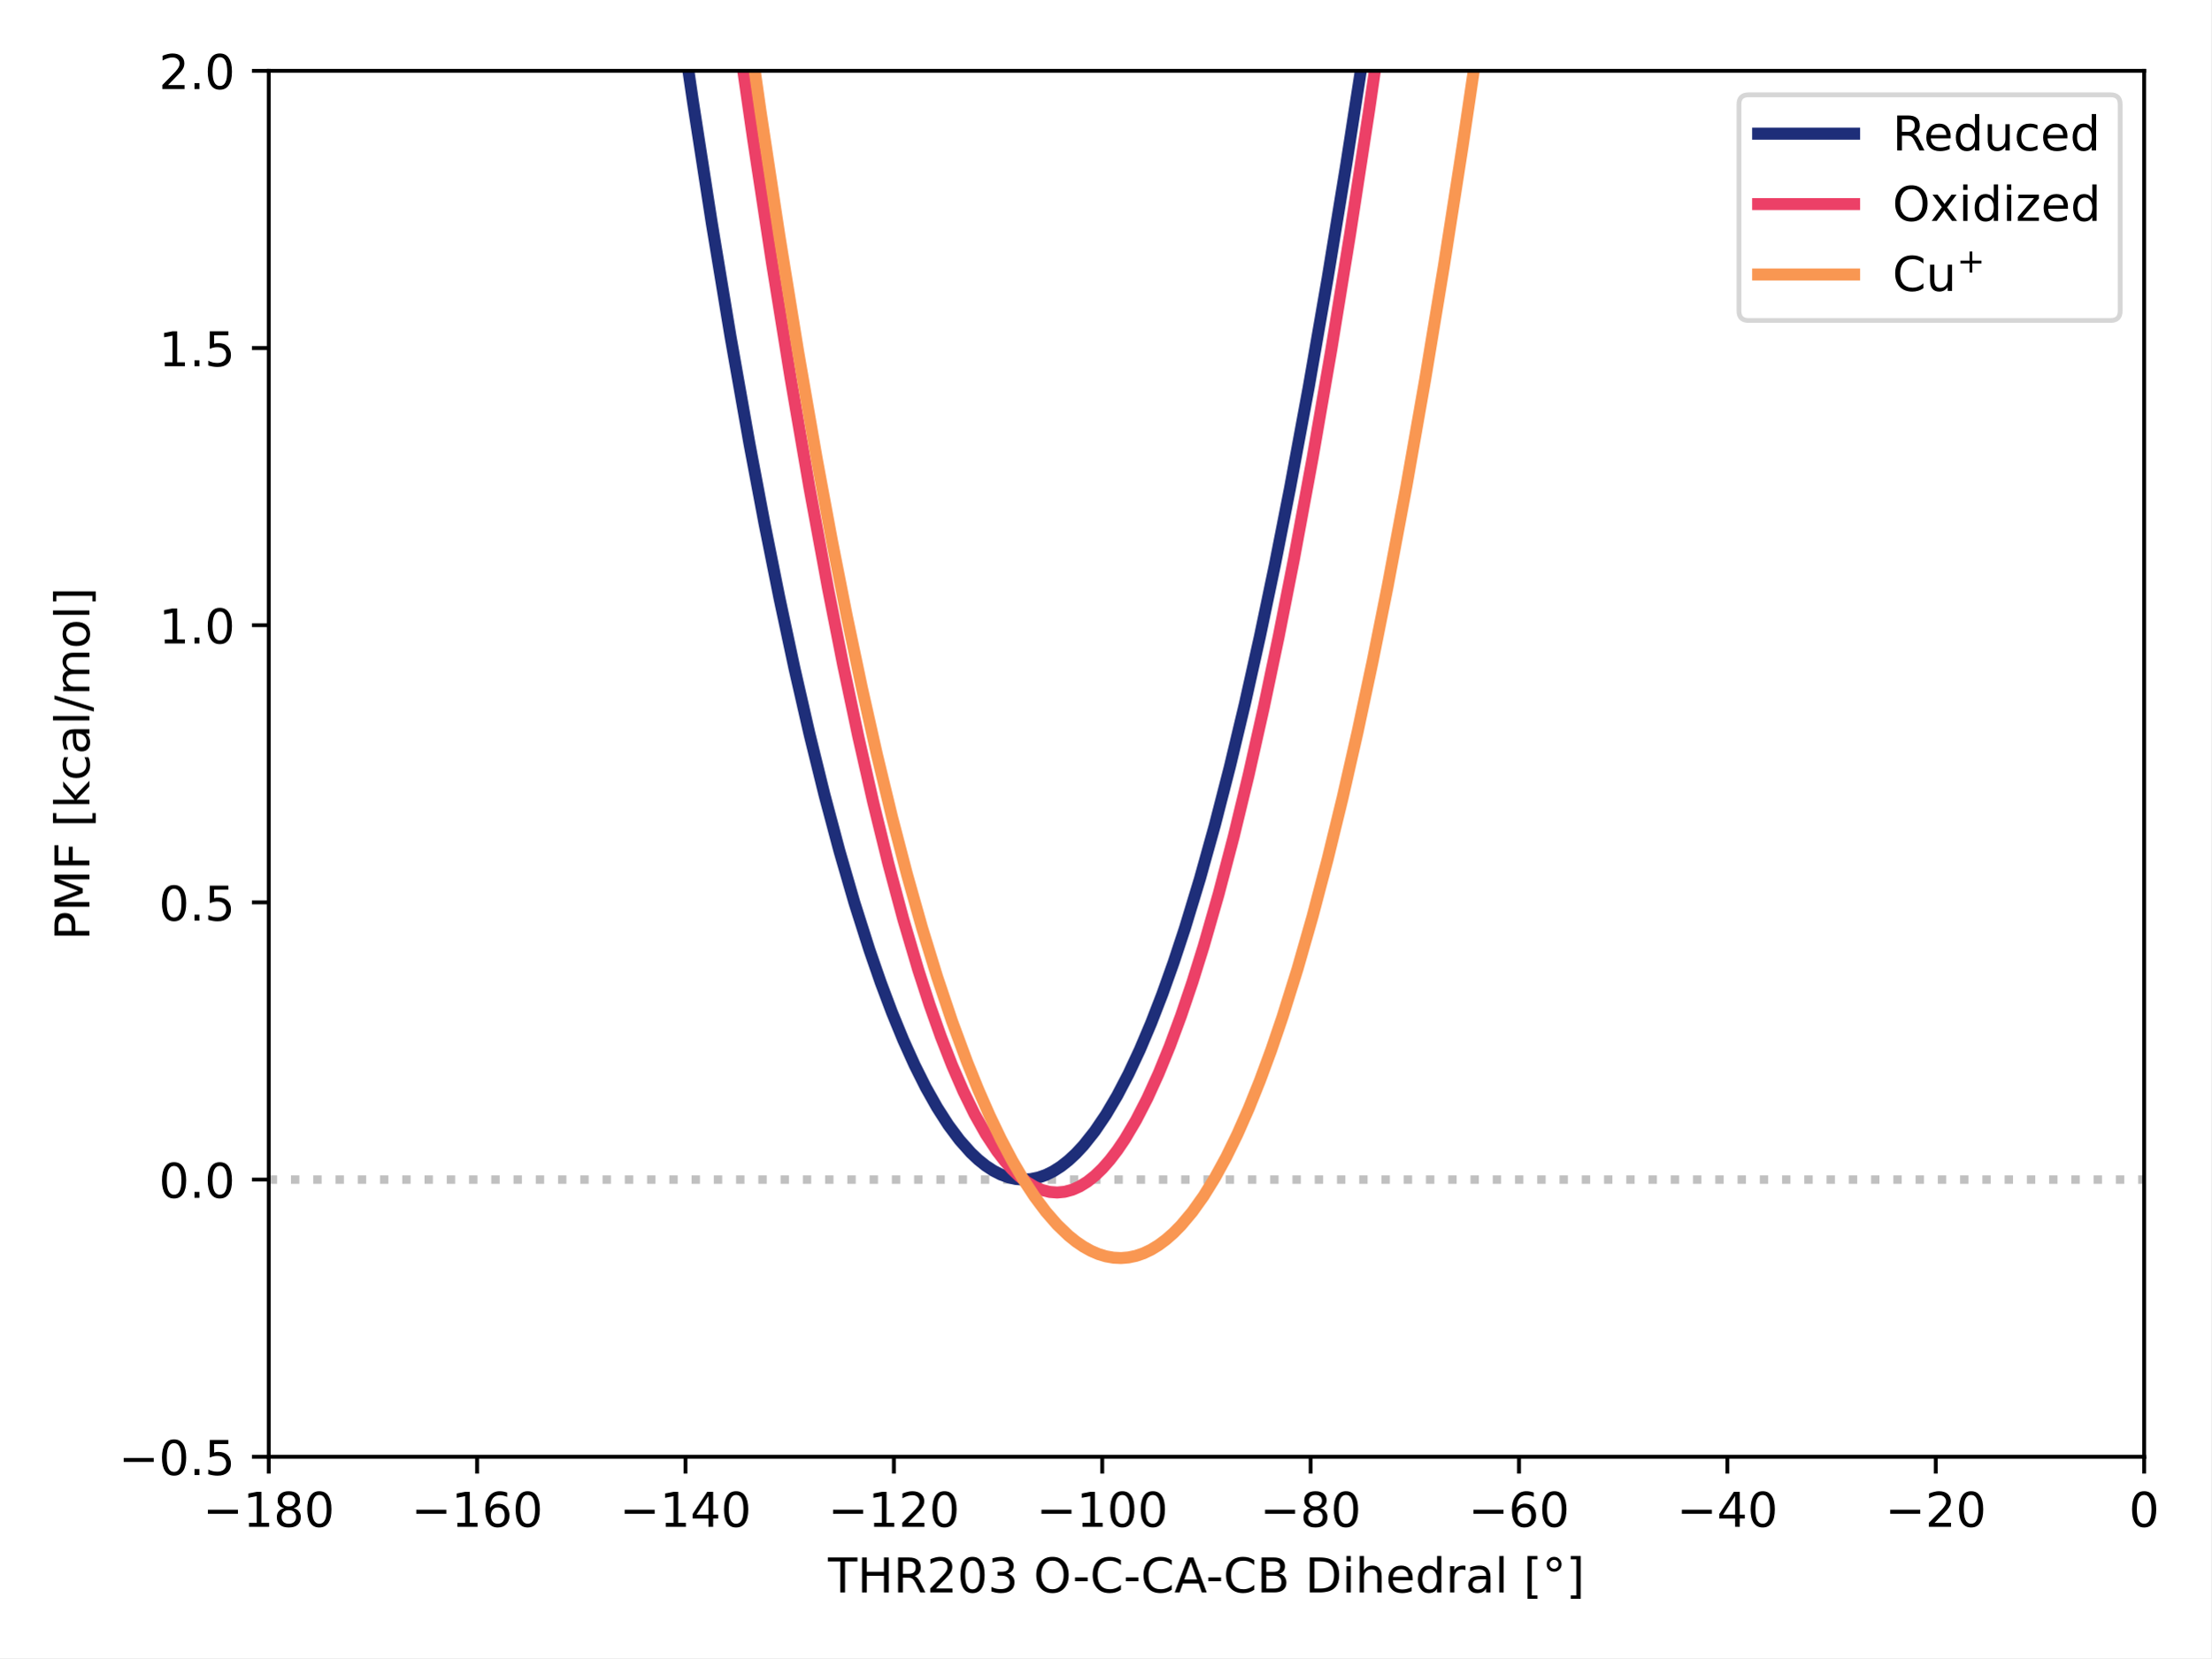
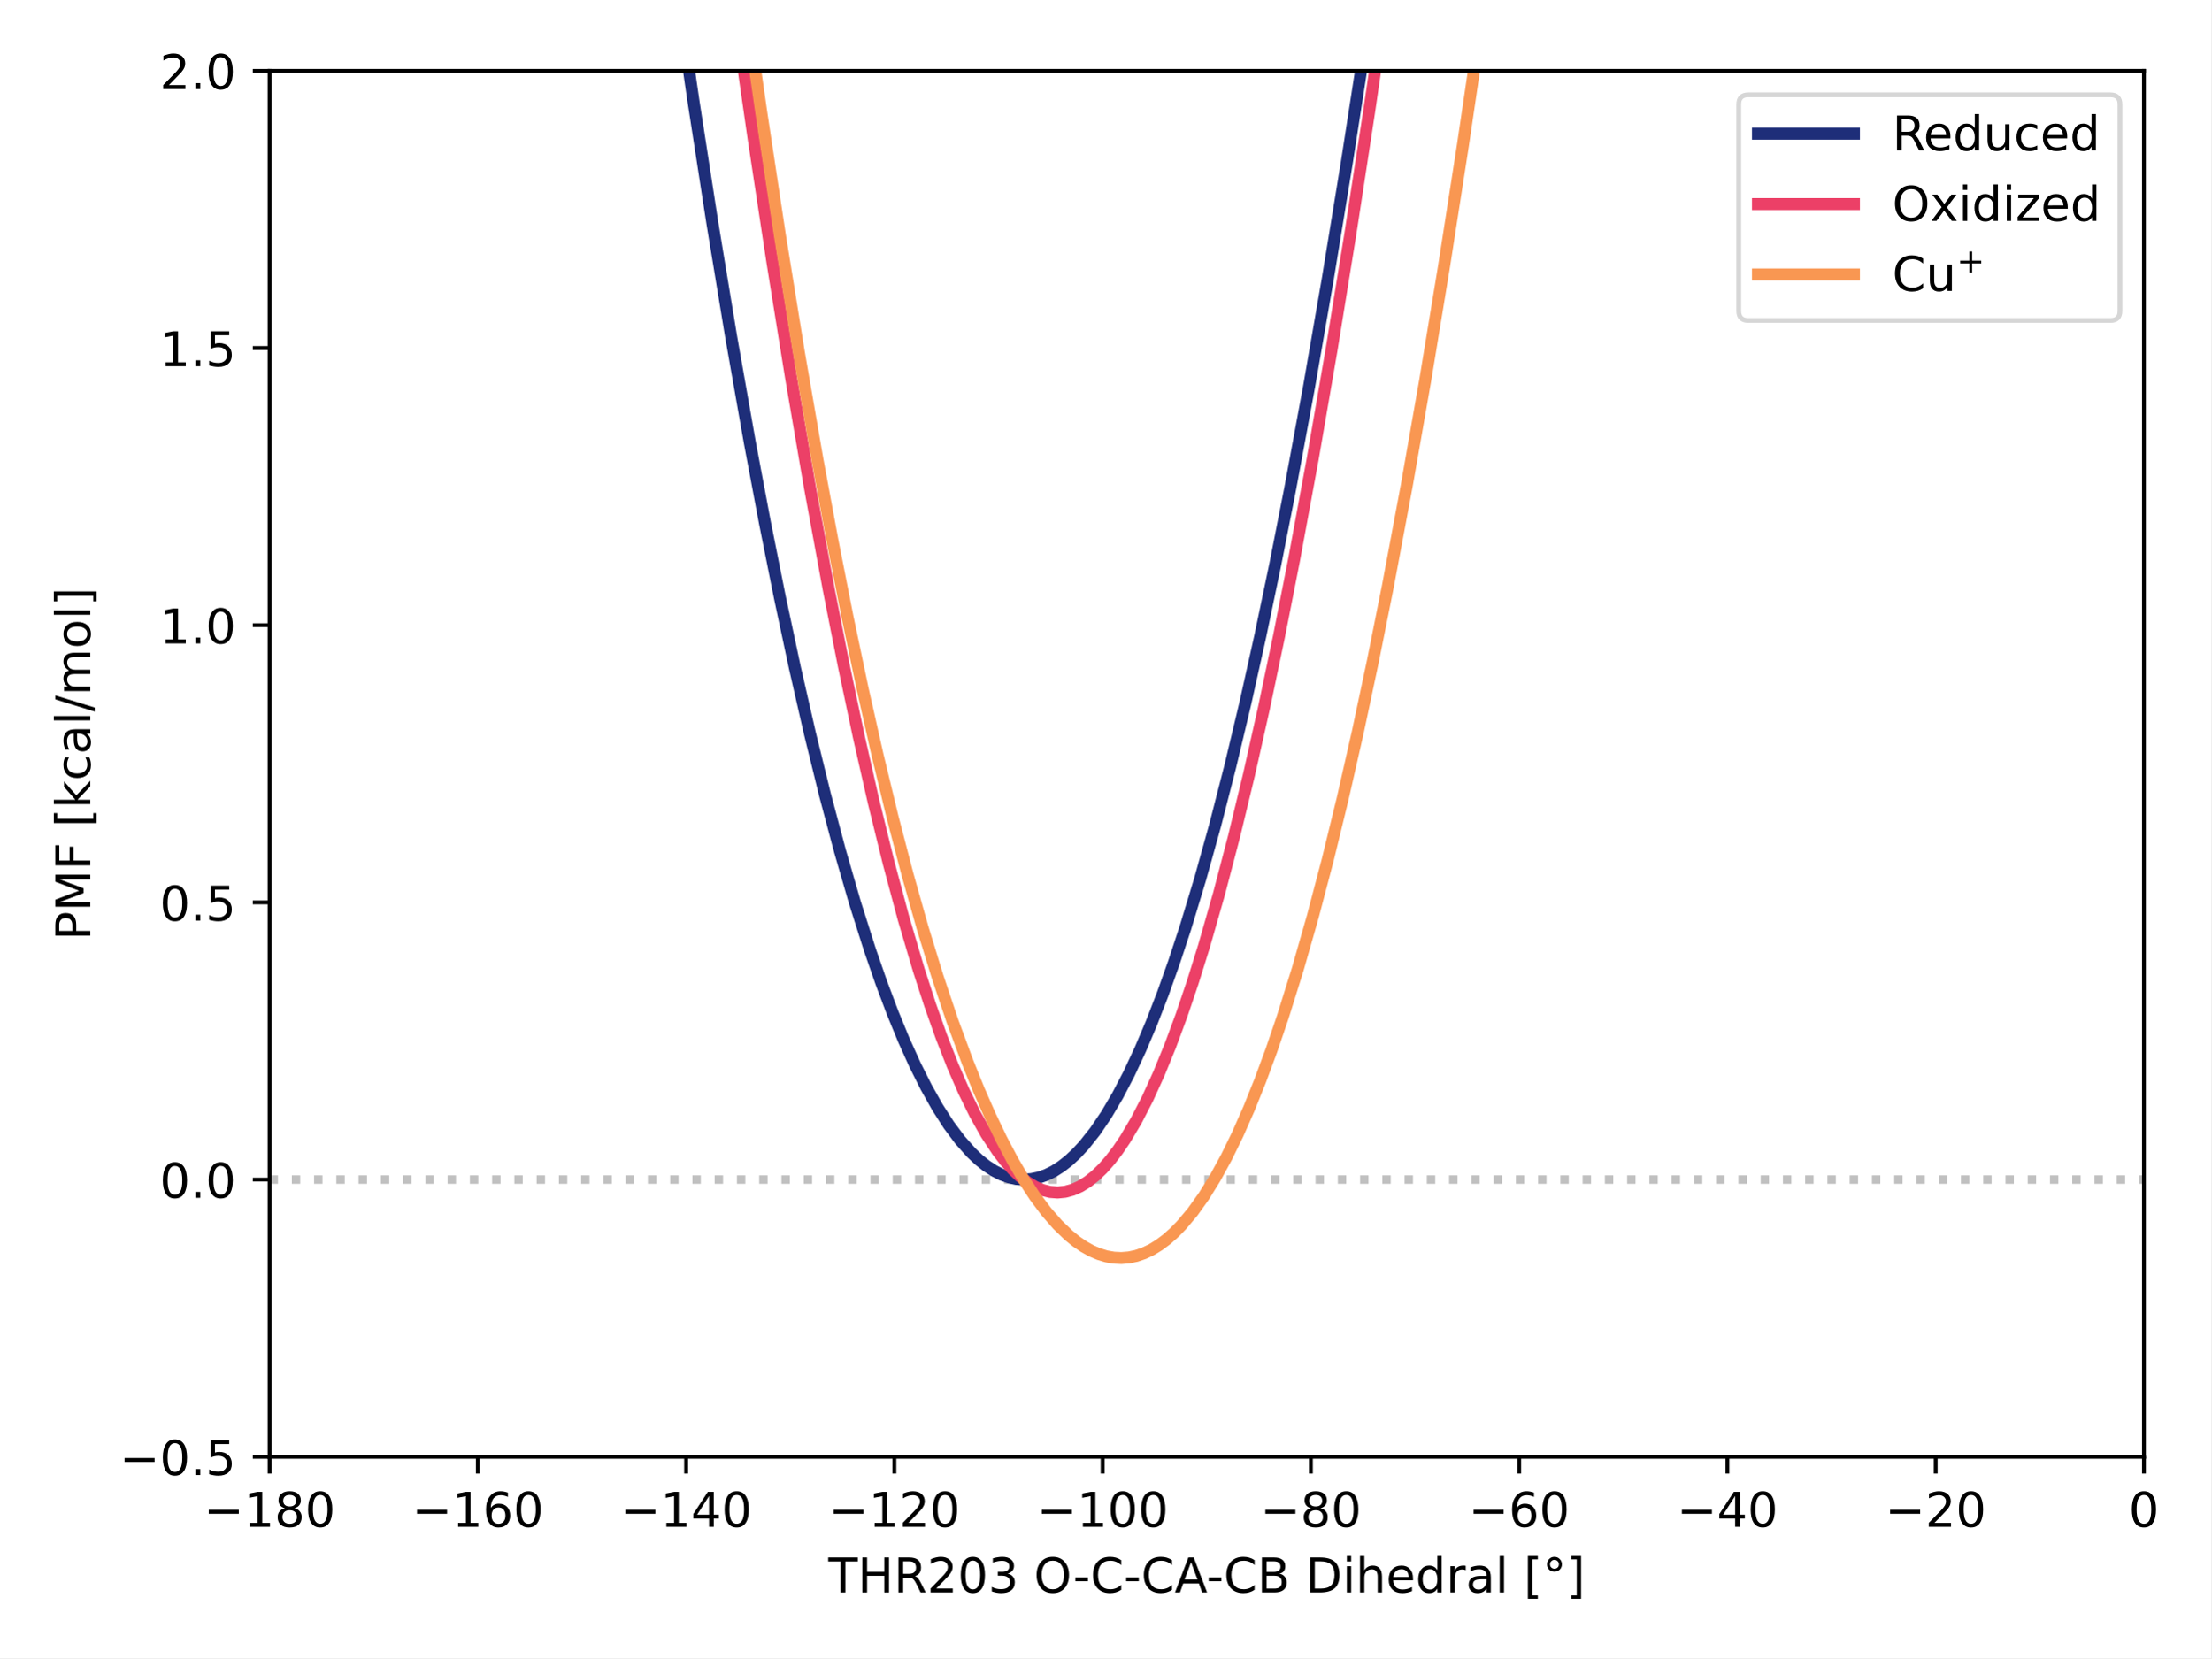
<svg xmlns="http://www.w3.org/2000/svg" xmlns:xlink="http://www.w3.org/1999/xlink" width="460.8pt" height="345.6pt" viewBox="0 0 460.8 345.6" version="1.1">
  <defs>
    <style type="text/css">*{stroke-linejoin: round; stroke-linecap: butt}</style>
  </defs>
  <g id="figure_1">
    <g id="patch_1">
      <path d="M 0 345.6  L 460.8 345.6  L 460.8 0  L 0 0  z " style="fill: #ffffff" />
    </g>
    <g id="axes_1">
      <g id="patch_2">
-         <path d="M 56 303.64  L 446.85 303.64  L 446.85 14.76  L 56 14.76  z " style="fill: #ffffff" />
+         <path d="M 56.18 303.64  L 446.805 303.64  L 446.805 14.76  L 56.18 14.76  z " style="fill: #ffffff" />
      </g>
      <g id="line2d_1">
-         <path d="M 56 245.864  L 446.85 245.864  " clip-path="url(#p2e7cfddb95)" style="fill: none; stroke-dasharray: 1.75,2.888; stroke-dashoffset: 0; stroke: #c0c0c0; stroke-width: 1.75" />
+         <path d="M 56.18 245.864  L 446.805 245.864  " clip-path="url(#p92e7b4c7af)" style="fill: none; stroke-dasharray: 1.75,2.888; stroke-dashoffset: 0; stroke: #c0c0c0; stroke-width: 1.75" />
      </g>
      <g id="line2d_2">
-         <path d="M 141.15 -1  L 144.421 21.272  L 148.333 46.5  L 152.245 70.189  L 156.158 92.337  L 159.288 108.947  L 162.418 124.575  L 165.548 139.225  L 168.677 152.904  L 171.807 165.615  L 174.937 177.367  L 178.067 188.165  L 181.197 198.016  L 183.545 204.788  L 185.892 211.034  L 188.24 216.757  L 190.587 221.961  L 192.934 226.647  L 195.282 230.818  L 197.629 234.476  L 199.977 237.623  L 202.324 240.261  L 203.889 241.737  L 205.454 242.988  L 207.019 244.013  L 208.584 244.813  L 210.149 245.389  L 211.714 245.739  L 213.279 245.864  L 214.844 245.764  L 216.409 245.439  L 217.974 244.889  L 219.539 244.113  L 221.104 243.11  L 222.669 241.882  L 224.234 240.426  L 225.799 238.743  L 228.146 235.791  L 230.494 232.324  L 232.841 228.342  L 235.188 223.841  L 237.536 218.821  L 239.883 213.279  L 242.231 207.214  L 244.578 200.624  L 246.926 193.509  L 250.056 183.204  L 253.186 171.963  L 256.316 159.786  L 259.445 146.675  L 262.575 132.633  L 265.705 117.667  L 268.835 101.783  L 272.748 80.653  L 276.66 58.128  L 280.572 34.241  L 284.485 9.026  L 285.987 -1  L 285.987 -1  " clip-path="url(#p2e7cfddb95)" style="fill: none; stroke: #1e2e79; stroke-width: 2.5; stroke-linecap: square" />
+         <path d="M 141.281 -1  L 144.55 21.272  L 148.46 46.5  L 152.37 70.189  L 156.28 92.337  L 159.408 108.947  L 162.536 124.575  L 165.664 139.225  L 168.793 152.904  L 171.921 165.615  L 175.049 177.367  L 178.177 188.165  L 181.305 198.016  L 183.651 204.788  L 185.997 211.034  L 188.343 216.757  L 190.69 221.961  L 193.036 226.647  L 195.382 230.818  L 197.728 234.476  L 200.074 237.623  L 202.42 240.261  L 203.984 241.737  L 205.548 242.988  L 207.112 244.013  L 208.676 244.813  L 210.24 245.389  L 211.804 245.739  L 213.368 245.864  L 214.933 245.764  L 216.497 245.439  L 218.061 244.889  L 219.625 244.113  L 221.189 243.11  L 222.753 241.882  L 224.317 240.426  L 225.881 238.743  L 228.227 235.791  L 230.573 232.324  L 232.919 228.342  L 235.265 223.841  L 237.611 218.821  L 239.958 213.279  L 242.304 207.214  L 244.65 200.624  L 246.996 193.509  L 250.124 183.204  L 253.252 171.963  L 256.38 159.786  L 259.508 146.675  L 262.636 132.633  L 265.765 117.667  L 268.893 101.783  L 272.803 80.653  L 276.713 58.128  L 280.623 34.241  L 284.533 9.026  L 286.035 -1  L 286.035 -1  " clip-path="url(#p92e7b4c7af)" style="fill: none; stroke: #1e2e79; stroke-width: 2.5; stroke-linecap: square" />
      </g>
      <g id="line2d_3">
-         <path d="M 152.621 -1  L 156.94 28.94  L 160.853 54.619  L 164.765 78.861  L 168.677 101.61  L 172.59 122.82  L 175.72 138.653  L 178.85 153.46  L 181.98 167.227  L 185.11 179.941  L 188.24 191.594  L 191.369 202.176  L 193.717 209.405  L 196.064 216.027  L 198.412 222.038  L 200.759 227.438  L 203.107 232.225  L 205.454 236.397  L 207.802 239.956  L 209.367 241.987  L 210.932 243.744  L 212.496 245.229  L 214.061 246.44  L 215.626 247.378  L 217.191 248.044  L 218.756 248.437  L 220.321 248.558  L 221.886 248.407  L 223.451 247.984  L 225.016 247.291  L 226.581 246.326  L 228.146 245.092  L 229.711 243.588  L 231.276 241.814  L 232.841 239.772  L 234.406 237.463  L 236.753 233.498  L 239.101 228.935  L 241.448 223.776  L 243.796 218.025  L 246.143 211.684  L 248.491 204.757  L 250.838 197.248  L 253.968 186.338  L 257.098 174.41  L 260.228 161.476  L 263.358 147.546  L 266.488 132.635  L 269.618 116.755  L 273.53 95.565  L 277.443 72.915  L 281.355 48.838  L 285.267 23.369  L 288.829 -1  L 288.829 -1  " clip-path="url(#p2e7cfddb95)" style="fill: none; stroke: #ec4067; stroke-width: 2.5; stroke-linecap: square" />
+         <path d="M 152.746 -1  L 157.062 28.94  L 160.972 54.619  L 164.882 78.861  L 168.793 101.61  L 172.703 122.82  L 175.831 138.653  L 178.959 153.46  L 182.087 167.227  L 185.215 179.941  L 188.343 191.594  L 191.472 202.176  L 193.818 209.405  L 196.164 216.027  L 198.51 222.038  L 200.856 227.438  L 203.202 232.225  L 205.548 236.397  L 207.894 239.956  L 209.458 241.987  L 211.022 243.744  L 212.586 245.229  L 214.15 246.44  L 215.715 247.378  L 217.279 248.044  L 218.843 248.437  L 220.407 248.558  L 221.971 248.407  L 223.535 247.984  L 225.099 247.291  L 226.663 246.326  L 228.227 245.092  L 229.791 243.588  L 231.355 241.814  L 232.919 239.772  L 234.483 237.463  L 236.829 233.498  L 239.175 228.935  L 241.522 223.776  L 243.868 218.025  L 246.214 211.684  L 248.56 204.757  L 250.906 197.248  L 254.034 186.338  L 257.162 174.41  L 260.29 161.476  L 263.418 147.546  L 266.547 132.635  L 269.675 116.755  L 273.585 95.565  L 277.495 72.915  L 281.405 48.838  L 285.315 23.369  L 288.875 -1  L 288.875 -1  " clip-path="url(#p92e7b4c7af)" style="fill: none; stroke: #ec4067; stroke-width: 2.5; stroke-linecap: square" />
      </g>
      <g id="matplotlib.axis_1">
        <g id="xtick_1">
          <g id="line2d_4">
            <defs>
-               <path id="m3028b8f503" d="M 0 0  L 0 3.5  " style="stroke: #000000; stroke-width: 0.8" />
-             </defs>
-             <g>
-               <use xlink:href="#m3028b8f503" x="56" y="303.64" style="stroke: #000000; stroke-width: 0.8" />
+               <path id="m97a439a78f" d="M 0 0  L 0 3.5  " style="stroke: #000000; stroke-width: 0.8" />
+             </defs>
+             <g>
+               <use xlink:href="#m97a439a78f" x="56.18" y="303.64" style="stroke: #000000; stroke-width: 0.8" />
            </g>
          </g>
          <g id="text_1">
-             <g transform="translate(42.26641 318.2384) scale(0.1 -0.1)">
+             <g transform="translate(42.44641 318.2384) scale(0.1 -0.1)">
              <defs>
                <path id="DejaVuSans-2212" d="M 678 2272  L 4684 2272  L 4684 1741  L 678 1741  L 678 2272  z " transform="scale(0.015625)" />
                <path id="DejaVuSans-31" d="M 794 531  L 1825 531  L 1825 4091  L 703 3866  L 703 4441  L 1819 4666  L 2450 4666  L 2450 531  L 3481 531  L 3481 0  L 794 0  L 794 531  z " transform="scale(0.015625)" />
                <path id="DejaVuSans-38" d="M 2034 2216  Q 1584 2216 1326 1975  Q 1069 1734 1069 1313  Q 1069 891 1326 650  Q 1584 409 2034 409  Q 2484 409 2743 651  Q 3003 894 3003 1313  Q 3003 1734 2745 1975  Q 2488 2216 2034 2216  z M 1403 2484  Q 997 2584 770 2862  Q 544 3141 544 3541  Q 544 4100 942 4425  Q 1341 4750 2034 4750  Q 2731 4750 3128 4425  Q 3525 4100 3525 3541  Q 3525 3141 3298 2862  Q 3072 2584 2669 2484  Q 3125 2378 3379 2068  Q 3634 1759 3634 1313  Q 3634 634 3220 271  Q 2806 -91 2034 -91  Q 1263 -91 848 271  Q 434 634 434 1313  Q 434 1759 690 2068  Q 947 2378 1403 2484  z M 1172 3481  Q 1172 3119 1398 2916  Q 1625 2713 2034 2713  Q 2441 2713 2670 2916  Q 2900 3119 2900 3481  Q 2900 3844 2670 4047  Q 2441 4250 2034 4250  Q 1625 4250 1398 4047  Q 1172 3844 1172 3481  z " transform="scale(0.015625)" />
                <path id="DejaVuSans-30" d="M 2034 4250  Q 1547 4250 1301 3770  Q 1056 3291 1056 2328  Q 1056 1369 1301 889  Q 1547 409 2034 409  Q 2525 409 2770 889  Q 3016 1369 3016 2328  Q 3016 3291 2770 3770  Q 2525 4250 2034 4250  z M 2034 4750  Q 2819 4750 3233 4129  Q 3647 3509 3647 2328  Q 3647 1150 3233 529  Q 2819 -91 2034 -91  Q 1250 -91 836 529  Q 422 1150 422 2328  Q 422 3509 836 4129  Q 1250 4750 2034 4750  z " transform="scale(0.015625)" />
              </defs>
              <use xlink:href="#DejaVuSans-2212" />
              <use xlink:href="#DejaVuSans-31" x="83.789" />
              <use xlink:href="#DejaVuSans-38" x="147.412" />
              <use xlink:href="#DejaVuSans-30" x="211.035" />
            </g>
          </g>
        </g>
        <g id="xtick_2">
          <g id="line2d_5">
            <g>
-               <use xlink:href="#m3028b8f503" x="99.428" y="303.64" style="stroke: #000000; stroke-width: 0.8" />
+               <use xlink:href="#m97a439a78f" x="99.583" y="303.64" style="stroke: #000000; stroke-width: 0.8" />
            </g>
          </g>
          <g id="text_2">
-             <g transform="translate(85.69418 318.2384) scale(0.1 -0.1)">
+             <g transform="translate(85.84918 318.2384) scale(0.1 -0.1)">
              <defs>
                <path id="DejaVuSans-36" d="M 2113 2584  Q 1688 2584 1439 2293  Q 1191 2003 1191 1497  Q 1191 994 1439 701  Q 1688 409 2113 409  Q 2538 409 2786 701  Q 3034 994 3034 1497  Q 3034 2003 2786 2293  Q 2538 2584 2113 2584  z M 3366 4563  L 3366 3988  Q 3128 4100 2886 4159  Q 2644 4219 2406 4219  Q 1781 4219 1451 3797  Q 1122 3375 1075 2522  Q 1259 2794 1537 2939  Q 1816 3084 2150 3084  Q 2853 3084 3261 2657  Q 3669 2231 3669 1497  Q 3669 778 3244 343  Q 2819 -91 2113 -91  Q 1303 -91 875 529  Q 447 1150 447 2328  Q 447 3434 972 4092  Q 1497 4750 2381 4750  Q 2619 4750 2861 4703  Q 3103 4656 3366 4563  z " transform="scale(0.015625)" />
              </defs>
              <use xlink:href="#DejaVuSans-2212" />
              <use xlink:href="#DejaVuSans-31" x="83.789" />
              <use xlink:href="#DejaVuSans-36" x="147.412" />
              <use xlink:href="#DejaVuSans-30" x="211.035" />
            </g>
          </g>
        </g>
        <g id="xtick_3">
          <g id="line2d_6">
            <g>
-               <use xlink:href="#m3028b8f503" x="142.856" y="303.64" style="stroke: #000000; stroke-width: 0.8" />
+               <use xlink:href="#m97a439a78f" x="142.986" y="303.64" style="stroke: #000000; stroke-width: 0.8" />
            </g>
          </g>
          <g id="text_3">
-             <g transform="translate(129.122 318.2384) scale(0.1 -0.1)">
+             <g transform="translate(129.252 318.2384) scale(0.1 -0.1)">
              <defs>
                <path id="DejaVuSans-34" d="M 2419 4116  L 825 1625  L 2419 1625  L 2419 4116  z M 2253 4666  L 3047 4666  L 3047 1625  L 3713 1625  L 3713 1100  L 3047 1100  L 3047 0  L 2419 0  L 2419 1100  L 313 1100  L 313 1709  L 2253 4666  z " transform="scale(0.015625)" />
              </defs>
              <use xlink:href="#DejaVuSans-2212" />
              <use xlink:href="#DejaVuSans-31" x="83.789" />
              <use xlink:href="#DejaVuSans-34" x="147.412" />
              <use xlink:href="#DejaVuSans-30" x="211.035" />
            </g>
          </g>
        </g>
        <g id="xtick_4">
          <g id="line2d_7">
            <g>
-               <use xlink:href="#m3028b8f503" x="186.283" y="303.64" style="stroke: #000000; stroke-width: 0.8" />
+               <use xlink:href="#m97a439a78f" x="186.388" y="303.64" style="stroke: #000000; stroke-width: 0.8" />
            </g>
          </g>
          <g id="text_4">
-             <g transform="translate(172.5497 318.2384) scale(0.1 -0.1)">
+             <g transform="translate(172.6547 318.2384) scale(0.1 -0.1)">
              <defs>
                <path id="DejaVuSans-32" d="M 1228 531  L 3431 531  L 3431 0  L 469 0  L 469 531  Q 828 903 1448 1529  Q 2069 2156 2228 2338  Q 2531 2678 2651 2914  Q 2772 3150 2772 3378  Q 2772 3750 2511 3984  Q 2250 4219 1831 4219  Q 1534 4219 1204 4116  Q 875 4013 500 3803  L 500 4441  Q 881 4594 1212 4672  Q 1544 4750 1819 4750  Q 2544 4750 2975 4387  Q 3406 4025 3406 3419  Q 3406 3131 3298 2873  Q 3191 2616 2906 2266  Q 2828 2175 2409 1742  Q 1991 1309 1228 531  z " transform="scale(0.015625)" />
              </defs>
              <use xlink:href="#DejaVuSans-2212" />
              <use xlink:href="#DejaVuSans-31" x="83.789" />
              <use xlink:href="#DejaVuSans-32" x="147.412" />
              <use xlink:href="#DejaVuSans-30" x="211.035" />
            </g>
          </g>
        </g>
        <g id="xtick_5">
          <g id="line2d_8">
            <g>
-               <use xlink:href="#m3028b8f503" x="229.711" y="303.64" style="stroke: #000000; stroke-width: 0.8" />
+               <use xlink:href="#m97a439a78f" x="229.791" y="303.64" style="stroke: #000000; stroke-width: 0.8" />
            </g>
          </g>
          <g id="text_5">
-             <g transform="translate(215.9775 318.2384) scale(0.1 -0.1)">
+             <g transform="translate(216.0575 318.2384) scale(0.1 -0.1)">
              <use xlink:href="#DejaVuSans-2212" />
              <use xlink:href="#DejaVuSans-31" x="83.789" />
              <use xlink:href="#DejaVuSans-30" x="147.412" />
              <use xlink:href="#DejaVuSans-30" x="211.035" />
            </g>
          </g>
        </g>
        <g id="xtick_6">
          <g id="line2d_9">
            <g>
-               <use xlink:href="#m3028b8f503" x="273.139" y="303.64" style="stroke: #000000; stroke-width: 0.8" />
+               <use xlink:href="#m97a439a78f" x="273.194" y="303.64" style="stroke: #000000; stroke-width: 0.8" />
            </g>
          </g>
          <g id="text_6">
-             <g transform="translate(262.5865 318.2384) scale(0.1 -0.1)">
+             <g transform="translate(262.6415 318.2384) scale(0.1 -0.1)">
              <use xlink:href="#DejaVuSans-2212" />
              <use xlink:href="#DejaVuSans-38" x="83.789" />
              <use xlink:href="#DejaVuSans-30" x="147.412" />
            </g>
          </g>
        </g>
        <g id="xtick_7">
          <g id="line2d_10">
            <g>
-               <use xlink:href="#m3028b8f503" x="316.567" y="303.64" style="stroke: #000000; stroke-width: 0.8" />
+               <use xlink:href="#m97a439a78f" x="316.597" y="303.64" style="stroke: #000000; stroke-width: 0.8" />
            </g>
          </g>
          <g id="text_7">
-             <g transform="translate(306.0143 318.2384) scale(0.1 -0.1)">
+             <g transform="translate(306.0443 318.2384) scale(0.1 -0.1)">
              <use xlink:href="#DejaVuSans-2212" />
              <use xlink:href="#DejaVuSans-36" x="83.789" />
              <use xlink:href="#DejaVuSans-30" x="147.412" />
            </g>
          </g>
        </g>
        <g id="xtick_8">
          <g id="line2d_11">
            <g>
-               <use xlink:href="#m3028b8f503" x="359.994" y="303.64" style="stroke: #000000; stroke-width: 0.8" />
+               <use xlink:href="#m97a439a78f" x="359.999" y="303.64" style="stroke: #000000; stroke-width: 0.8" />
            </g>
          </g>
          <g id="text_8">
-             <g transform="translate(349.4421 318.2384) scale(0.1 -0.1)">
+             <g transform="translate(349.4471 318.2384) scale(0.1 -0.1)">
              <use xlink:href="#DejaVuSans-2212" />
              <use xlink:href="#DejaVuSans-34" x="83.789" />
              <use xlink:href="#DejaVuSans-30" x="147.412" />
            </g>
          </g>
        </g>
        <g id="xtick_9">
          <g id="line2d_12">
            <g>
-               <use xlink:href="#m3028b8f503" x="403.422" y="303.64" style="stroke: #000000; stroke-width: 0.8" />
+               <use xlink:href="#m97a439a78f" x="403.402" y="303.64" style="stroke: #000000; stroke-width: 0.8" />
            </g>
          </g>
          <g id="text_9">
-             <g transform="translate(392.8699 318.2384) scale(0.1 -0.1)">
+             <g transform="translate(392.8499 318.2384) scale(0.1 -0.1)">
              <use xlink:href="#DejaVuSans-2212" />
              <use xlink:href="#DejaVuSans-32" x="83.789" />
              <use xlink:href="#DejaVuSans-30" x="147.412" />
            </g>
          </g>
        </g>
        <g id="xtick_10">
          <g id="line2d_13">
            <g>
-               <use xlink:href="#m3028b8f503" x="446.85" y="303.64" style="stroke: #000000; stroke-width: 0.8" />
+               <use xlink:href="#m97a439a78f" x="446.805" y="303.64" style="stroke: #000000; stroke-width: 0.8" />
            </g>
          </g>
          <g id="text_10">
-             <g transform="translate(443.6687 318.2384) scale(0.1 -0.1)">
+             <g transform="translate(443.6237 318.2384) scale(0.1 -0.1)">
              <use xlink:href="#DejaVuSans-30" />
            </g>
          </g>
        </g>
        <g id="text_11">
-           <g transform="translate(172.5594 331.9166) scale(0.1 -0.1)">
+           <g transform="translate(172.6269 331.9166) scale(0.1 -0.1)">
            <defs>
              <path id="DejaVuSans-54" d="M -19 4666  L 3928 4666  L 3928 4134  L 2272 4134  L 2272 0  L 1638 0  L 1638 4134  L -19 4134  L -19 4666  z " transform="scale(0.015625)" />
              <path id="DejaVuSans-48" d="M 628 4666  L 1259 4666  L 1259 2753  L 3553 2753  L 3553 4666  L 4184 4666  L 4184 0  L 3553 0  L 3553 2222  L 1259 2222  L 1259 0  L 628 0  L 628 4666  z " transform="scale(0.015625)" />
              <path id="DejaVuSans-52" d="M 2841 2188  Q 3044 2119 3236 1894  Q 3428 1669 3622 1275  L 4263 0  L 3584 0  L 2988 1197  Q 2756 1666 2539 1819  Q 2322 1972 1947 1972  L 1259 1972  L 1259 0  L 628 0  L 628 4666  L 2053 4666  Q 2853 4666 3247 4331  Q 3641 3997 3641 3322  Q 3641 2881 3436 2590  Q 3231 2300 2841 2188  z M 1259 4147  L 1259 2491  L 2053 2491  Q 2509 2491 2742 2702  Q 2975 2913 2975 3322  Q 2975 3731 2742 3939  Q 2509 4147 2053 4147  L 1259 4147  z " transform="scale(0.015625)" />
              <path id="DejaVuSans-33" d="M 2597 2516  Q 3050 2419 3304 2112  Q 3559 1806 3559 1356  Q 3559 666 3084 287  Q 2609 -91 1734 -91  Q 1441 -91 1130 -33  Q 819 25 488 141  L 488 750  Q 750 597 1062 519  Q 1375 441 1716 441  Q 2309 441 2620 675  Q 2931 909 2931 1356  Q 2931 1769 2642 2001  Q 2353 2234 1838 2234  L 1294 2234  L 1294 2753  L 1863 2753  Q 2328 2753 2575 2939  Q 2822 3125 2822 3475  Q 2822 3834 2567 4026  Q 2313 4219 1838 4219  Q 1578 4219 1281 4162  Q 984 4106 628 3988  L 628 4550  Q 988 4650 1302 4700  Q 1616 4750 1894 4750  Q 2613 4750 3031 4423  Q 3450 4097 3450 3541  Q 3450 3153 3228 2886  Q 3006 2619 2597 2516  z " transform="scale(0.015625)" />
              <path id="DejaVuSans-20" transform="scale(0.015625)" />
              <path id="DejaVuSans-4f" d="M 2522 4238  Q 1834 4238 1429 3725  Q 1025 3213 1025 2328  Q 1025 1447 1429 934  Q 1834 422 2522 422  Q 3209 422 3611 934  Q 4013 1447 4013 2328  Q 4013 3213 3611 3725  Q 3209 4238 2522 4238  z M 2522 4750  Q 3503 4750 4090 4092  Q 4678 3434 4678 2328  Q 4678 1225 4090 567  Q 3503 -91 2522 -91  Q 1538 -91 948 565  Q 359 1222 359 2328  Q 359 3434 948 4092  Q 1538 4750 2522 4750  z " transform="scale(0.015625)" />
              <path id="DejaVuSans-2d" d="M 313 2009  L 1997 2009  L 1997 1497  L 313 1497  L 313 2009  z " transform="scale(0.015625)" />
              <path id="DejaVuSans-43" d="M 4122 4306  L 4122 3641  Q 3803 3938 3442 4084  Q 3081 4231 2675 4231  Q 1875 4231 1450 3742  Q 1025 3253 1025 2328  Q 1025 1406 1450 917  Q 1875 428 2675 428  Q 3081 428 3442 575  Q 3803 722 4122 1019  L 4122 359  Q 3791 134 3420 21  Q 3050 -91 2638 -91  Q 1578 -91 968 557  Q 359 1206 359 2328  Q 359 3453 968 4101  Q 1578 4750 2638 4750  Q 3056 4750 3426 4639  Q 3797 4528 4122 4306  z " transform="scale(0.015625)" />
              <path id="DejaVuSans-41" d="M 2188 4044  L 1331 1722  L 3047 1722  L 2188 4044  z M 1831 4666  L 2547 4666  L 4325 0  L 3669 0  L 3244 1197  L 1141 1197  L 716 0  L 50 0  L 1831 4666  z " transform="scale(0.015625)" />
              <path id="DejaVuSans-42" d="M 1259 2228  L 1259 519  L 2272 519  Q 2781 519 3026 730  Q 3272 941 3272 1375  Q 3272 1813 3026 2020  Q 2781 2228 2272 2228  L 1259 2228  z M 1259 4147  L 1259 2741  L 2194 2741  Q 2656 2741 2882 2914  Q 3109 3088 3109 3444  Q 3109 3797 2882 3972  Q 2656 4147 2194 4147  L 1259 4147  z M 628 4666  L 2241 4666  Q 2963 4666 3353 4366  Q 3744 4066 3744 3513  Q 3744 3084 3544 2831  Q 3344 2578 2956 2516  Q 3422 2416 3680 2098  Q 3938 1781 3938 1306  Q 3938 681 3513 340  Q 3088 0 2303 0  L 628 0  L 628 4666  z " transform="scale(0.015625)" />
              <path id="DejaVuSans-44" d="M 1259 4147  L 1259 519  L 2022 519  Q 2988 519 3436 956  Q 3884 1394 3884 2338  Q 3884 3275 3436 3711  Q 2988 4147 2022 4147  L 1259 4147  z M 628 4666  L 1925 4666  Q 3281 4666 3915 4102  Q 4550 3538 4550 2338  Q 4550 1131 3912 565  Q 3275 0 1925 0  L 628 0  L 628 4666  z " transform="scale(0.015625)" />
              <path id="DejaVuSans-69" d="M 603 3500  L 1178 3500  L 1178 0  L 603 0  L 603 3500  z M 603 4863  L 1178 4863  L 1178 4134  L 603 4134  L 603 4863  z " transform="scale(0.015625)" />
              <path id="DejaVuSans-68" d="M 3513 2113  L 3513 0  L 2938 0  L 2938 2094  Q 2938 2591 2744 2837  Q 2550 3084 2163 3084  Q 1697 3084 1428 2787  Q 1159 2491 1159 1978  L 1159 0  L 581 0  L 581 4863  L 1159 4863  L 1159 2956  Q 1366 3272 1645 3428  Q 1925 3584 2291 3584  Q 2894 3584 3203 3211  Q 3513 2838 3513 2113  z " transform="scale(0.015625)" />
              <path id="DejaVuSans-65" d="M 3597 1894  L 3597 1613  L 953 1613  Q 991 1019 1311 708  Q 1631 397 2203 397  Q 2534 397 2845 478  Q 3156 559 3463 722  L 3463 178  Q 3153 47 2828 -22  Q 2503 -91 2169 -91  Q 1331 -91 842 396  Q 353 884 353 1716  Q 353 2575 817 3079  Q 1281 3584 2069 3584  Q 2775 3584 3186 3129  Q 3597 2675 3597 1894  z M 3022 2063  Q 3016 2534 2758 2815  Q 2500 3097 2075 3097  Q 1594 3097 1305 2825  Q 1016 2553 972 2059  L 3022 2063  z " transform="scale(0.015625)" />
              <path id="DejaVuSans-64" d="M 2906 2969  L 2906 4863  L 3481 4863  L 3481 0  L 2906 0  L 2906 525  Q 2725 213 2448 61  Q 2172 -91 1784 -91  Q 1150 -91 751 415  Q 353 922 353 1747  Q 353 2572 751 3078  Q 1150 3584 1784 3584  Q 2172 3584 2448 3432  Q 2725 3281 2906 2969  z M 947 1747  Q 947 1113 1208 752  Q 1469 391 1925 391  Q 2381 391 2643 752  Q 2906 1113 2906 1747  Q 2906 2381 2643 2742  Q 2381 3103 1925 3103  Q 1469 3103 1208 2742  Q 947 2381 947 1747  z " transform="scale(0.015625)" />
              <path id="DejaVuSans-72" d="M 2631 2963  Q 2534 3019 2420 3045  Q 2306 3072 2169 3072  Q 1681 3072 1420 2755  Q 1159 2438 1159 1844  L 1159 0  L 581 0  L 581 3500  L 1159 3500  L 1159 2956  Q 1341 3275 1631 3429  Q 1922 3584 2338 3584  Q 2397 3584 2469 3576  Q 2541 3569 2628 3553  L 2631 2963  z " transform="scale(0.015625)" />
              <path id="DejaVuSans-61" d="M 2194 1759  Q 1497 1759 1228 1600  Q 959 1441 959 1056  Q 959 750 1161 570  Q 1363 391 1709 391  Q 2188 391 2477 730  Q 2766 1069 2766 1631  L 2766 1759  L 2194 1759  z M 3341 1997  L 3341 0  L 2766 0  L 2766 531  Q 2569 213 2275 61  Q 1981 -91 1556 -91  Q 1019 -91 701 211  Q 384 513 384 1019  Q 384 1609 779 1909  Q 1175 2209 1959 2209  L 2766 2209  L 2766 2266  Q 2766 2663 2505 2880  Q 2244 3097 1772 3097  Q 1472 3097 1187 3025  Q 903 2953 641 2809  L 641 3341  Q 956 3463 1253 3523  Q 1550 3584 1831 3584  Q 2591 3584 2966 3190  Q 3341 2797 3341 1997  z " transform="scale(0.015625)" />
              <path id="DejaVuSans-6c" d="M 603 4863  L 1178 4863  L 1178 0  L 603 0  L 603 4863  z " transform="scale(0.015625)" />
              <path id="DejaVuSans-5b" d="M 550 4863  L 1875 4863  L 1875 4416  L 1125 4416  L 1125 -397  L 1875 -397  L 1875 -844  L 550 -844  L 550 4863  z " transform="scale(0.015625)" />
              <path id="DejaVuSans-b0" d="M 1600 4347  Q 1350 4347 1178 4173  Q 1006 4000 1006 3750  Q 1006 3503 1178 3333  Q 1350 3163 1600 3163  Q 1850 3163 2022 3333  Q 2194 3503 2194 3750  Q 2194 3997 2020 4172  Q 1847 4347 1600 4347  z M 1600 4750  Q 1800 4750 1984 4673  Q 2169 4597 2303 4453  Q 2447 4313 2519 4134  Q 2591 3956 2591 3750  Q 2591 3338 2302 3052  Q 2013 2766 1594 2766  Q 1172 2766 890 3047  Q 609 3328 609 3750  Q 609 4169 896 4459  Q 1184 4750 1600 4750  z " transform="scale(0.015625)" />
              <path id="DejaVuSans-5d" d="M 1947 4863  L 1947 -844  L 622 -844  L 622 -397  L 1369 -397  L 1369 4416  L 622 4416  L 622 4863  L 1947 4863  z " transform="scale(0.015625)" />
            </defs>
            <use xlink:href="#DejaVuSans-54" />
            <use xlink:href="#DejaVuSans-48" x="61.084" />
            <use xlink:href="#DejaVuSans-52" x="136.279" />
            <use xlink:href="#DejaVuSans-32" x="205.762" />
            <use xlink:href="#DejaVuSans-30" x="269.385" />
            <use xlink:href="#DejaVuSans-33" x="333.008" />
            <use xlink:href="#DejaVuSans-20" x="396.631" />
            <use xlink:href="#DejaVuSans-4f" x="428.418" />
            <use xlink:href="#DejaVuSans-2d" x="509.879" />
            <use xlink:href="#DejaVuSans-43" x="545.963" />
            <use xlink:href="#DejaVuSans-2d" x="615.787" />
            <use xlink:href="#DejaVuSans-43" x="651.871" />
            <use xlink:href="#DejaVuSans-41" x="721.695" />
            <use xlink:href="#DejaVuSans-2d" x="787.854" />
            <use xlink:href="#DejaVuSans-43" x="823.938" />
            <use xlink:href="#DejaVuSans-42" x="893.762" />
            <use xlink:href="#DejaVuSans-20" x="962.365" />
            <use xlink:href="#DejaVuSans-44" x="994.152" />
            <use xlink:href="#DejaVuSans-69" x="1071.154" />
            <use xlink:href="#DejaVuSans-68" x="1098.938" />
            <use xlink:href="#DejaVuSans-65" x="1162.316" />
            <use xlink:href="#DejaVuSans-64" x="1223.84" />
            <use xlink:href="#DejaVuSans-72" x="1287.316" />
            <use xlink:href="#DejaVuSans-61" x="1328.43" />
            <use xlink:href="#DejaVuSans-6c" x="1389.709" />
            <use xlink:href="#DejaVuSans-20" x="1417.492" />
            <use xlink:href="#DejaVuSans-5b" x="1449.279" />
            <use xlink:href="#DejaVuSans-b0" x="1488.293" />
            <use xlink:href="#DejaVuSans-5d" x="1538.293" />
          </g>
        </g>
      </g>
      <g id="matplotlib.axis_2">
        <g id="ytick_1">
          <g id="line2d_14">
            <defs>
-               <path id="m5ba298be36" d="M 0 0  L -3.5 0  " style="stroke: #000000; stroke-width: 0.8" />
-             </defs>
-             <g>
-               <use xlink:href="#m5ba298be36" x="56" y="303.64" style="stroke: #000000; stroke-width: 0.8" />
+               <path id="mb1b3552774" d="M 0 0  L -3.5 0  " style="stroke: #000000; stroke-width: 0.8" />
+             </defs>
+             <g>
+               <use xlink:href="#mb1b3552774" x="56.18" y="303.64" style="stroke: #000000; stroke-width: 0.8" />
            </g>
          </g>
          <g id="text_12">
-             <g transform="translate(24.71719 307.4392) scale(0.1 -0.1)">
+             <g transform="translate(24.89719 307.4392) scale(0.1 -0.1)">
              <defs>
                <path id="DejaVuSans-2e" d="M 684 794  L 1344 794  L 1344 0  L 684 0  L 684 794  z " transform="scale(0.015625)" />
                <path id="DejaVuSans-35" d="M 691 4666  L 3169 4666  L 3169 4134  L 1269 4134  L 1269 2991  Q 1406 3038 1543 3061  Q 1681 3084 1819 3084  Q 2600 3084 3056 2656  Q 3513 2228 3513 1497  Q 3513 744 3044 326  Q 2575 -91 1722 -91  Q 1428 -91 1123 -41  Q 819 9 494 109  L 494 744  Q 775 591 1075 516  Q 1375 441 1709 441  Q 2250 441 2565 725  Q 2881 1009 2881 1497  Q 2881 1984 2565 2268  Q 2250 2553 1709 2553  Q 1456 2553 1204 2497  Q 953 2441 691 2322  L 691 4666  z " transform="scale(0.015625)" />
              </defs>
              <use xlink:href="#DejaVuSans-2212" />
              <use xlink:href="#DejaVuSans-30" x="83.789" />
              <use xlink:href="#DejaVuSans-2e" x="147.412" />
              <use xlink:href="#DejaVuSans-35" x="179.199" />
            </g>
          </g>
        </g>
        <g id="ytick_2">
          <g id="line2d_15">
            <g>
-               <use xlink:href="#m5ba298be36" x="56" y="245.864" style="stroke: #000000; stroke-width: 0.8" />
+               <use xlink:href="#mb1b3552774" x="56.18" y="245.864" style="stroke: #000000; stroke-width: 0.8" />
            </g>
          </g>
          <g id="text_13">
-             <g transform="translate(33.09687 249.6632) scale(0.1 -0.1)">
+             <g transform="translate(33.27687 249.6632) scale(0.1 -0.1)">
              <use xlink:href="#DejaVuSans-30" />
              <use xlink:href="#DejaVuSans-2e" x="63.623" />
              <use xlink:href="#DejaVuSans-30" x="95.41" />
            </g>
          </g>
        </g>
        <g id="ytick_3">
          <g id="line2d_16">
            <g>
-               <use xlink:href="#m5ba298be36" x="56" y="188.088" style="stroke: #000000; stroke-width: 0.8" />
+               <use xlink:href="#mb1b3552774" x="56.18" y="188.088" style="stroke: #000000; stroke-width: 0.8" />
            </g>
          </g>
          <g id="text_14">
-             <g transform="translate(33.09687 191.8872) scale(0.1 -0.1)">
+             <g transform="translate(33.27687 191.8872) scale(0.1 -0.1)">
              <use xlink:href="#DejaVuSans-30" />
              <use xlink:href="#DejaVuSans-2e" x="63.623" />
              <use xlink:href="#DejaVuSans-35" x="95.41" />
            </g>
          </g>
        </g>
        <g id="ytick_4">
          <g id="line2d_17">
            <g>
-               <use xlink:href="#m5ba298be36" x="56" y="130.312" style="stroke: #000000; stroke-width: 0.8" />
+               <use xlink:href="#mb1b3552774" x="56.18" y="130.312" style="stroke: #000000; stroke-width: 0.8" />
            </g>
          </g>
          <g id="text_15">
-             <g transform="translate(33.09687 134.1112) scale(0.1 -0.1)">
+             <g transform="translate(33.27687 134.1112) scale(0.1 -0.1)">
              <use xlink:href="#DejaVuSans-31" />
              <use xlink:href="#DejaVuSans-2e" x="63.623" />
              <use xlink:href="#DejaVuSans-30" x="95.41" />
            </g>
          </g>
        </g>
        <g id="ytick_5">
          <g id="line2d_18">
            <g>
-               <use xlink:href="#m5ba298be36" x="56" y="72.536" style="stroke: #000000; stroke-width: 0.8" />
+               <use xlink:href="#mb1b3552774" x="56.18" y="72.536" style="stroke: #000000; stroke-width: 0.8" />
            </g>
          </g>
          <g id="text_16">
-             <g transform="translate(33.09687 76.33522) scale(0.1 -0.1)">
+             <g transform="translate(33.27687 76.33522) scale(0.1 -0.1)">
              <use xlink:href="#DejaVuSans-31" />
              <use xlink:href="#DejaVuSans-2e" x="63.623" />
              <use xlink:href="#DejaVuSans-35" x="95.41" />
            </g>
          </g>
        </g>
        <g id="ytick_6">
          <g id="line2d_19">
            <g>
-               <use xlink:href="#m5ba298be36" x="56" y="14.76" style="stroke: #000000; stroke-width: 0.8" />
+               <use xlink:href="#mb1b3552774" x="56.18" y="14.76" style="stroke: #000000; stroke-width: 0.8" />
            </g>
          </g>
          <g id="text_17">
-             <g transform="translate(33.09687 18.55922) scale(0.1 -0.1)">
+             <g transform="translate(33.27687 18.55922) scale(0.1 -0.1)">
              <use xlink:href="#DejaVuSans-32" />
              <use xlink:href="#DejaVuSans-2e" x="63.623" />
              <use xlink:href="#DejaVuSans-30" x="95.41" />
            </g>
          </g>
        </g>
        <g id="text_18">
-           <g transform="translate(18.6375 195.9961) rotate(-90) scale(0.1 -0.1)">
+           <g transform="translate(18.8175 195.9961) rotate(-90) scale(0.1 -0.1)">
            <defs>
              <path id="DejaVuSans-50" d="M 1259 4147  L 1259 2394  L 2053 2394  Q 2494 2394 2734 2622  Q 2975 2850 2975 3272  Q 2975 3691 2734 3919  Q 2494 4147 2053 4147  L 1259 4147  z M 628 4666  L 2053 4666  Q 2838 4666 3239 4311  Q 3641 3956 3641 3272  Q 3641 2581 3239 2228  Q 2838 1875 2053 1875  L 1259 1875  L 1259 0  L 628 0  L 628 4666  z " transform="scale(0.015625)" />
              <path id="DejaVuSans-4d" d="M 628 4666  L 1569 4666  L 2759 1491  L 3956 4666  L 4897 4666  L 4897 0  L 4281 0  L 4281 4097  L 3078 897  L 2444 897  L 1241 4097  L 1241 0  L 628 0  L 628 4666  z " transform="scale(0.015625)" />
              <path id="DejaVuSans-46" d="M 628 4666  L 3309 4666  L 3309 4134  L 1259 4134  L 1259 2759  L 3109 2759  L 3109 2228  L 1259 2228  L 1259 0  L 628 0  L 628 4666  z " transform="scale(0.015625)" />
              <path id="DejaVuSans-6b" d="M 581 4863  L 1159 4863  L 1159 1991  L 2875 3500  L 3609 3500  L 1753 1863  L 3688 0  L 2938 0  L 1159 1709  L 1159 0  L 581 0  L 581 4863  z " transform="scale(0.015625)" />
              <path id="DejaVuSans-63" d="M 3122 3366  L 3122 2828  Q 2878 2963 2633 3030  Q 2388 3097 2138 3097  Q 1578 3097 1268 2742  Q 959 2388 959 1747  Q 959 1106 1268 751  Q 1578 397 2138 397  Q 2388 397 2633 464  Q 2878 531 3122 666  L 3122 134  Q 2881 22 2623 -34  Q 2366 -91 2075 -91  Q 1284 -91 818 406  Q 353 903 353 1747  Q 353 2603 823 3093  Q 1294 3584 2113 3584  Q 2378 3584 2631 3529  Q 2884 3475 3122 3366  z " transform="scale(0.015625)" />
              <path id="DejaVuSans-2f" d="M 1625 4666  L 2156 4666  L 531 -594  L 0 -594  L 1625 4666  z " transform="scale(0.015625)" />
              <path id="DejaVuSans-6d" d="M 3328 2828  Q 3544 3216 3844 3400  Q 4144 3584 4550 3584  Q 5097 3584 5394 3201  Q 5691 2819 5691 2113  L 5691 0  L 5113 0  L 5113 2094  Q 5113 2597 4934 2840  Q 4756 3084 4391 3084  Q 3944 3084 3684 2787  Q 3425 2491 3425 1978  L 3425 0  L 2847 0  L 2847 2094  Q 2847 2600 2669 2842  Q 2491 3084 2119 3084  Q 1678 3084 1418 2786  Q 1159 2488 1159 1978  L 1159 0  L 581 0  L 581 3500  L 1159 3500  L 1159 2956  Q 1356 3278 1631 3431  Q 1906 3584 2284 3584  Q 2666 3584 2933 3390  Q 3200 3197 3328 2828  z " transform="scale(0.015625)" />
              <path id="DejaVuSans-6f" d="M 1959 3097  Q 1497 3097 1228 2736  Q 959 2375 959 1747  Q 959 1119 1226 758  Q 1494 397 1959 397  Q 2419 397 2687 759  Q 2956 1122 2956 1747  Q 2956 2369 2687 2733  Q 2419 3097 1959 3097  z M 1959 3584  Q 2709 3584 3137 3096  Q 3566 2609 3566 1747  Q 3566 888 3137 398  Q 2709 -91 1959 -91  Q 1206 -91 779 398  Q 353 888 353 1747  Q 353 2609 779 3096  Q 1206 3584 1959 3584  z " transform="scale(0.015625)" />
            </defs>
            <use xlink:href="#DejaVuSans-50" />
            <use xlink:href="#DejaVuSans-4d" x="60.303" />
            <use xlink:href="#DejaVuSans-46" x="146.582" />
            <use xlink:href="#DejaVuSans-20" x="204.102" />
            <use xlink:href="#DejaVuSans-5b" x="235.889" />
            <use xlink:href="#DejaVuSans-6b" x="274.902" />
            <use xlink:href="#DejaVuSans-63" x="332.812" />
            <use xlink:href="#DejaVuSans-61" x="387.793" />
            <use xlink:href="#DejaVuSans-6c" x="449.072" />
            <use xlink:href="#DejaVuSans-2f" x="476.855" />
            <use xlink:href="#DejaVuSans-6d" x="510.547" />
            <use xlink:href="#DejaVuSans-6f" x="607.959" />
            <use xlink:href="#DejaVuSans-6c" x="669.141" />
            <use xlink:href="#DejaVuSans-5d" x="696.924" />
          </g>
        </g>
      </g>
      <g id="line2d_20">
-         <path d="M 155.038 -1  L 158.505 23.285  L 162.418 49.106  L 166.33 73.275  L 170.242 95.815  L 173.372 112.69  L 176.502 128.555  L 179.632 143.425  L 182.762 157.32  L 185.892 170.258  L 189.022 182.261  L 192.152 193.351  L 195.282 203.548  L 198.412 212.875  L 201.542 221.353  L 203.889 227.165  L 206.237 232.516  L 208.584 237.415  L 210.932 241.865  L 213.279 245.873  L 215.626 249.44  L 217.974 252.57  L 220.321 255.264  L 222.669 257.521  L 224.234 258.782  L 225.799 259.849  L 227.364 260.72  L 228.929 261.394  L 230.494 261.869  L 232.059 262.145  L 233.624 262.221  L 235.188 262.094  L 236.753 261.762  L 238.318 261.225  L 239.883 260.48  L 241.448 259.526  L 243.013 258.36  L 244.578 256.981  L 246.143 255.387  L 248.491 252.588  L 250.838 249.296  L 253.186 245.503  L 255.533 241.206  L 257.88 236.399  L 260.228 231.077  L 262.575 225.237  L 264.923 218.876  L 267.27 211.991  L 270.4 201.991  L 273.53 191.052  L 276.66 179.171  L 279.79 166.348  L 282.92 152.584  L 286.05 137.882  L 289.18 122.247  L 293.092 101.4  L 297.005 79.121  L 300.917 55.428  L 304.829 30.346  L 308.742 3.9  L 309.445 -1  L 309.445 -1  " clip-path="url(#p2e7cfddb95)" style="fill: none; stroke: #f99752; stroke-width: 2.5; stroke-linecap: square" />
+         <path d="M 155.161 -1  L 158.626 23.285  L 162.536 49.106  L 166.447 73.275  L 170.357 95.815  L 173.485 112.69  L 176.613 128.555  L 179.741 143.425  L 182.869 157.32  L 185.997 170.258  L 189.125 182.261  L 192.254 193.351  L 195.382 203.548  L 198.51 212.875  L 201.638 221.353  L 203.984 227.165  L 206.33 232.516  L 208.676 237.415  L 211.022 241.865  L 213.368 245.873  L 215.715 249.44  L 218.061 252.57  L 220.407 255.264  L 222.753 257.521  L 224.317 258.782  L 225.881 259.849  L 227.445 260.72  L 229.009 261.394  L 230.573 261.869  L 232.137 262.145  L 233.701 262.221  L 235.265 262.094  L 236.829 261.762  L 238.393 261.225  L 239.958 260.48  L 241.522 259.526  L 243.086 258.36  L 244.65 256.981  L 246.214 255.387  L 248.56 252.588  L 250.906 249.296  L 253.252 245.503  L 255.598 241.206  L 257.944 236.399  L 260.29 231.077  L 262.636 225.237  L 264.983 218.876  L 267.329 211.991  L 270.457 201.991  L 273.585 191.052  L 276.713 179.171  L 279.841 166.348  L 282.969 152.584  L 286.097 137.882  L 289.226 122.247  L 293.136 101.4  L 297.046 79.121  L 300.956 55.428  L 304.866 30.346  L 308.776 3.9  L 309.479 -1  L 309.479 -1  " clip-path="url(#p92e7b4c7af)" style="fill: none; stroke: #f99752; stroke-width: 2.5; stroke-linecap: square" />
      </g>
      <g id="patch_3">
-         <path d="M 56 303.64  L 56 14.76  " style="fill: none; stroke: #000000; stroke-width: 0.8; stroke-linejoin: miter; stroke-linecap: square" />
+         <path d="M 56.18 303.64  L 56.18 14.76  " style="fill: none; stroke: #000000; stroke-width: 0.8; stroke-linejoin: miter; stroke-linecap: square" />
      </g>
      <g id="patch_4">
-         <path d="M 446.85 303.64  L 446.85 14.76  " style="fill: none; stroke: #000000; stroke-width: 0.8; stroke-linejoin: miter; stroke-linecap: square" />
+         <path d="M 446.805 303.64  L 446.805 14.76  " style="fill: none; stroke: #000000; stroke-width: 0.8; stroke-linejoin: miter; stroke-linecap: square" />
      </g>
      <g id="patch_5">
-         <path d="M 56 303.64  L 446.85 303.64  " style="fill: none; stroke: #000000; stroke-width: 0.8; stroke-linejoin: miter; stroke-linecap: square" />
+         <path d="M 56.18 303.64  L 446.805 303.64  " style="fill: none; stroke: #000000; stroke-width: 0.8; stroke-linejoin: miter; stroke-linecap: square" />
      </g>
      <g id="patch_6">
-         <path d="M 56 14.76  L 446.85 14.76  " style="fill: none; stroke: #000000; stroke-width: 0.8; stroke-linejoin: miter; stroke-linecap: square" />
+         <path d="M 56.18 14.76  L 446.805 14.76  " style="fill: none; stroke: #000000; stroke-width: 0.8; stroke-linejoin: miter; stroke-linecap: square" />
      </g>
      <g id="legend_1">
        <g id="patch_7">
-           <path d="M 364.405 66.794  L 439.85 66.794  Q 441.85 66.794 441.85 64.794  L 441.85 21.76  Q 441.85 19.76 439.85 19.76  L 364.405 19.76  Q 362.405 19.76 362.405 21.76  L 362.405 64.794  Q 362.405 66.794 364.405 66.794  z " style="fill: #ffffff; opacity: 0.8; stroke: #cccccc; stroke-linejoin: miter" />
+           <path d="M 364.36 66.794  L 439.805 66.794  Q 441.805 66.794 441.805 64.794  L 441.805 21.76  Q 441.805 19.76 439.805 19.76  L 364.36 19.76  Q 362.36 19.76 362.36 21.76  L 362.36 64.794  Q 362.36 66.794 364.36 66.794  z " style="fill: #ffffff; opacity: 0.8; stroke: #cccccc; stroke-linejoin: miter" />
        </g>
        <g id="line2d_21">
-           <path d="M 366.405 27.858  L 376.405 27.858  L 386.405 27.858  " style="fill: none; stroke: #1e2e79; stroke-width: 2.5; stroke-linecap: square" />
+           <path d="M 366.36 27.858  L 376.36 27.858  L 386.36 27.858  " style="fill: none; stroke: #1e2e79; stroke-width: 2.5; stroke-linecap: square" />
        </g>
        <g id="text_19">
-           <g transform="translate(394.4047 31.35844) scale(0.1 -0.1)">
+           <g transform="translate(394.3597 31.35844) scale(0.1 -0.1)">
            <defs>
              <path id="DejaVuSans-75" d="M 544 1381  L 544 3500  L 1119 3500  L 1119 1403  Q 1119 906 1312 657  Q 1506 409 1894 409  Q 2359 409 2629 706  Q 2900 1003 2900 1516  L 2900 3500  L 3475 3500  L 3475 0  L 2900 0  L 2900 538  Q 2691 219 2414 64  Q 2138 -91 1772 -91  Q 1169 -91 856 284  Q 544 659 544 1381  z M 1991 3584  L 1991 3584  z " transform="scale(0.015625)" />
            </defs>
            <use xlink:href="#DejaVuSans-52" />
            <use xlink:href="#DejaVuSans-65" x="64.982" />
            <use xlink:href="#DejaVuSans-64" x="126.506" />
            <use xlink:href="#DejaVuSans-75" x="189.982" />
            <use xlink:href="#DejaVuSans-63" x="253.361" />
            <use xlink:href="#DejaVuSans-65" x="308.342" />
            <use xlink:href="#DejaVuSans-64" x="369.865" />
          </g>
        </g>
        <g id="line2d_22">
-           <path d="M 366.405 42.537  L 376.405 42.537  L 386.405 42.537  " style="fill: none; stroke: #ec4067; stroke-width: 2.5; stroke-linecap: square" />
+           <path d="M 366.36 42.537  L 376.36 42.537  L 386.36 42.537  " style="fill: none; stroke: #ec4067; stroke-width: 2.5; stroke-linecap: square" />
        </g>
        <g id="text_20">
-           <g transform="translate(394.4047 46.03656) scale(0.1 -0.1)">
+           <g transform="translate(394.3597 46.03656) scale(0.1 -0.1)">
            <defs>
              <path id="DejaVuSans-78" d="M 3513 3500  L 2247 1797  L 3578 0  L 2900 0  L 1881 1375  L 863 0  L 184 0  L 1544 1831  L 300 3500  L 978 3500  L 1906 2253  L 2834 3500  L 3513 3500  z " transform="scale(0.015625)" />
              <path id="DejaVuSans-7a" d="M 353 3500  L 3084 3500  L 3084 2975  L 922 459  L 3084 459  L 3084 0  L 275 0  L 275 525  L 2438 3041  L 353 3041  L 353 3500  z " transform="scale(0.015625)" />
            </defs>
            <use xlink:href="#DejaVuSans-4f" />
            <use xlink:href="#DejaVuSans-78" x="78.711" />
            <use xlink:href="#DejaVuSans-69" x="137.891" />
            <use xlink:href="#DejaVuSans-64" x="165.674" />
            <use xlink:href="#DejaVuSans-69" x="229.15" />
            <use xlink:href="#DejaVuSans-7a" x="256.934" />
            <use xlink:href="#DejaVuSans-65" x="309.424" />
            <use xlink:href="#DejaVuSans-64" x="370.947" />
          </g>
        </g>
        <g id="line2d_23">
-           <path d="M 366.405 57.215  L 376.405 57.215  L 386.405 57.215  " style="fill: none; stroke: #f99752; stroke-width: 2.5; stroke-linecap: square" />
+           <path d="M 366.36 57.215  L 376.36 57.215  L 386.36 57.215  " style="fill: none; stroke: #f99752; stroke-width: 2.5; stroke-linecap: square" />
        </g>
        <g id="text_21">
-           <g transform="translate(394.4047 60.71469) scale(0.1 -0.1)">
+           <g transform="translate(394.3597 60.71469) scale(0.1 -0.1)">
            <defs>
              <path id="DejaVuSans-2b" d="M 2944 4013  L 2944 2272  L 4684 2272  L 4684 1741  L 2944 1741  L 2944 0  L 2419 0  L 2419 1741  L 678 1741  L 678 2272  L 2419 2272  L 2419 4013  L 2944 4013  z " transform="scale(0.015625)" />
            </defs>
            <use xlink:href="#DejaVuSans-43" transform="translate(0 0.826562)" />
            <use xlink:href="#DejaVuSans-75" transform="translate(69.82422 0.826562)" />
            <use xlink:href="#DejaVuSans-2b" transform="translate(134.1602 39.10781) scale(0.7)" />
          </g>
        </g>
      </g>
    </g>
  </g>
  <defs>
-     <clipPath id="p2e7cfddb95">
-       <rect x="56" y="14.76" width="390.85" height="288.88" />
+     <clipPath id="p92e7b4c7af">
+       <rect x="56.18" y="14.76" width="390.625" height="288.88" />
    </clipPath>
  </defs>
</svg>
